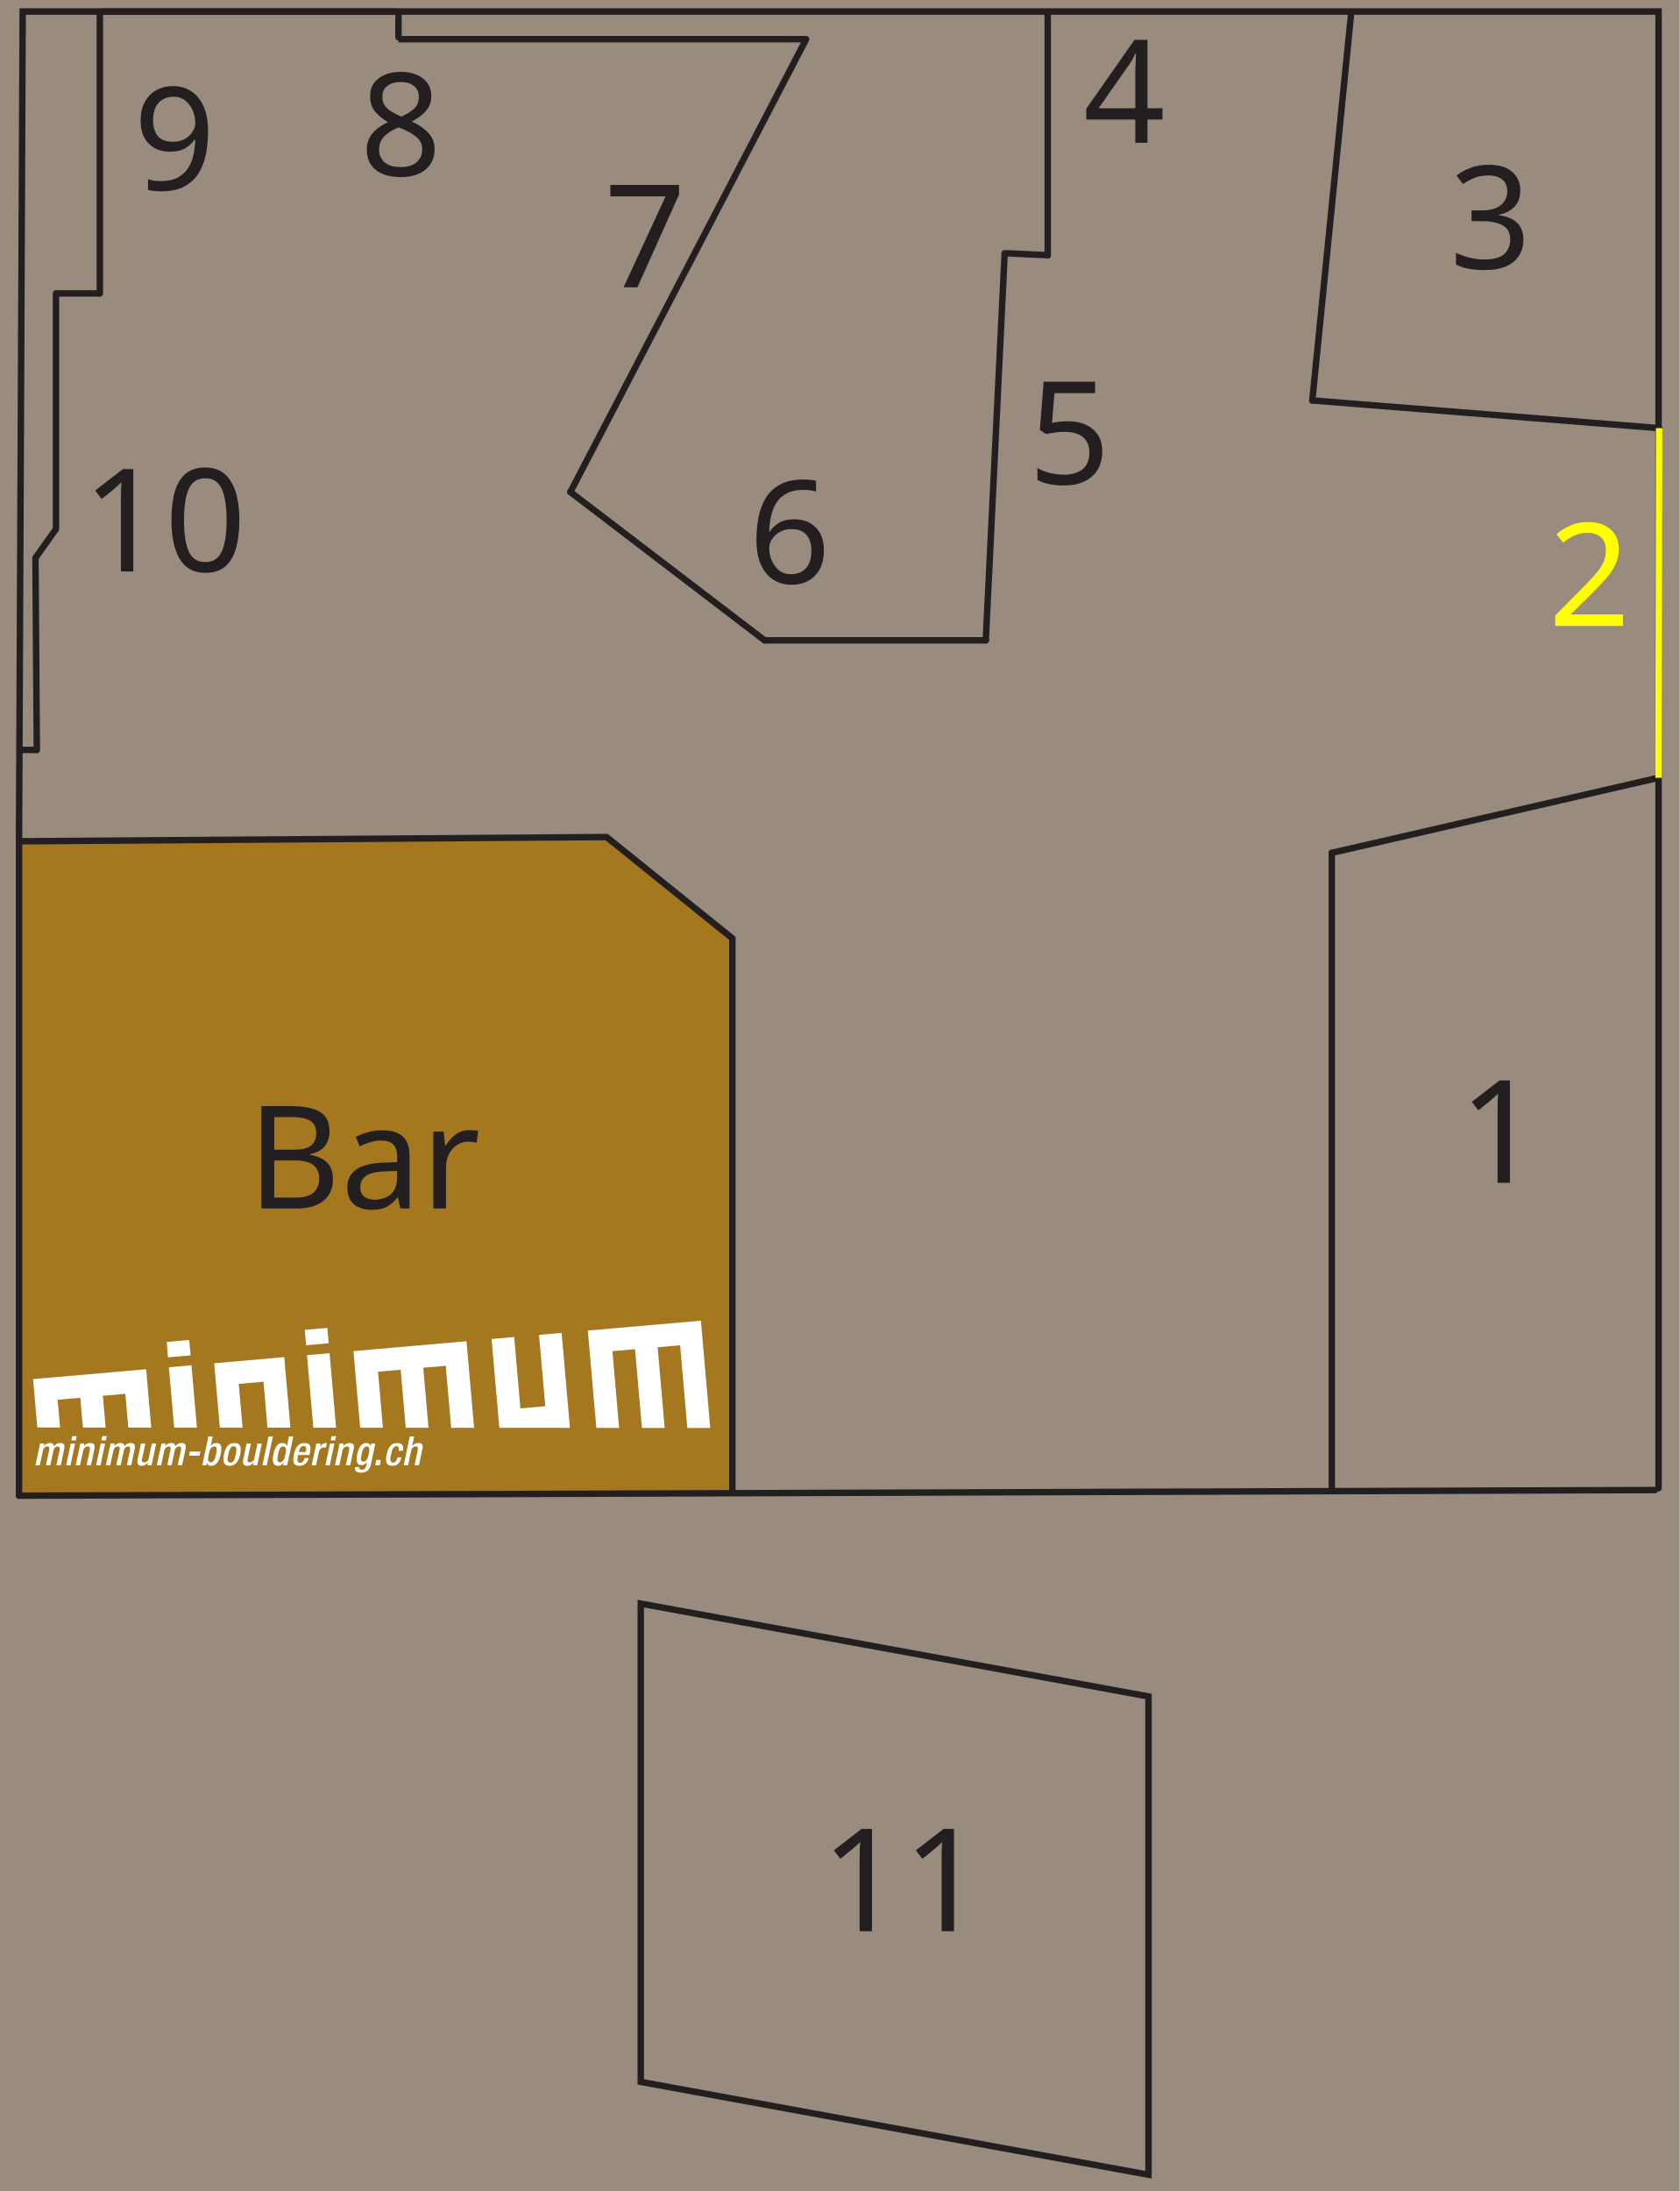
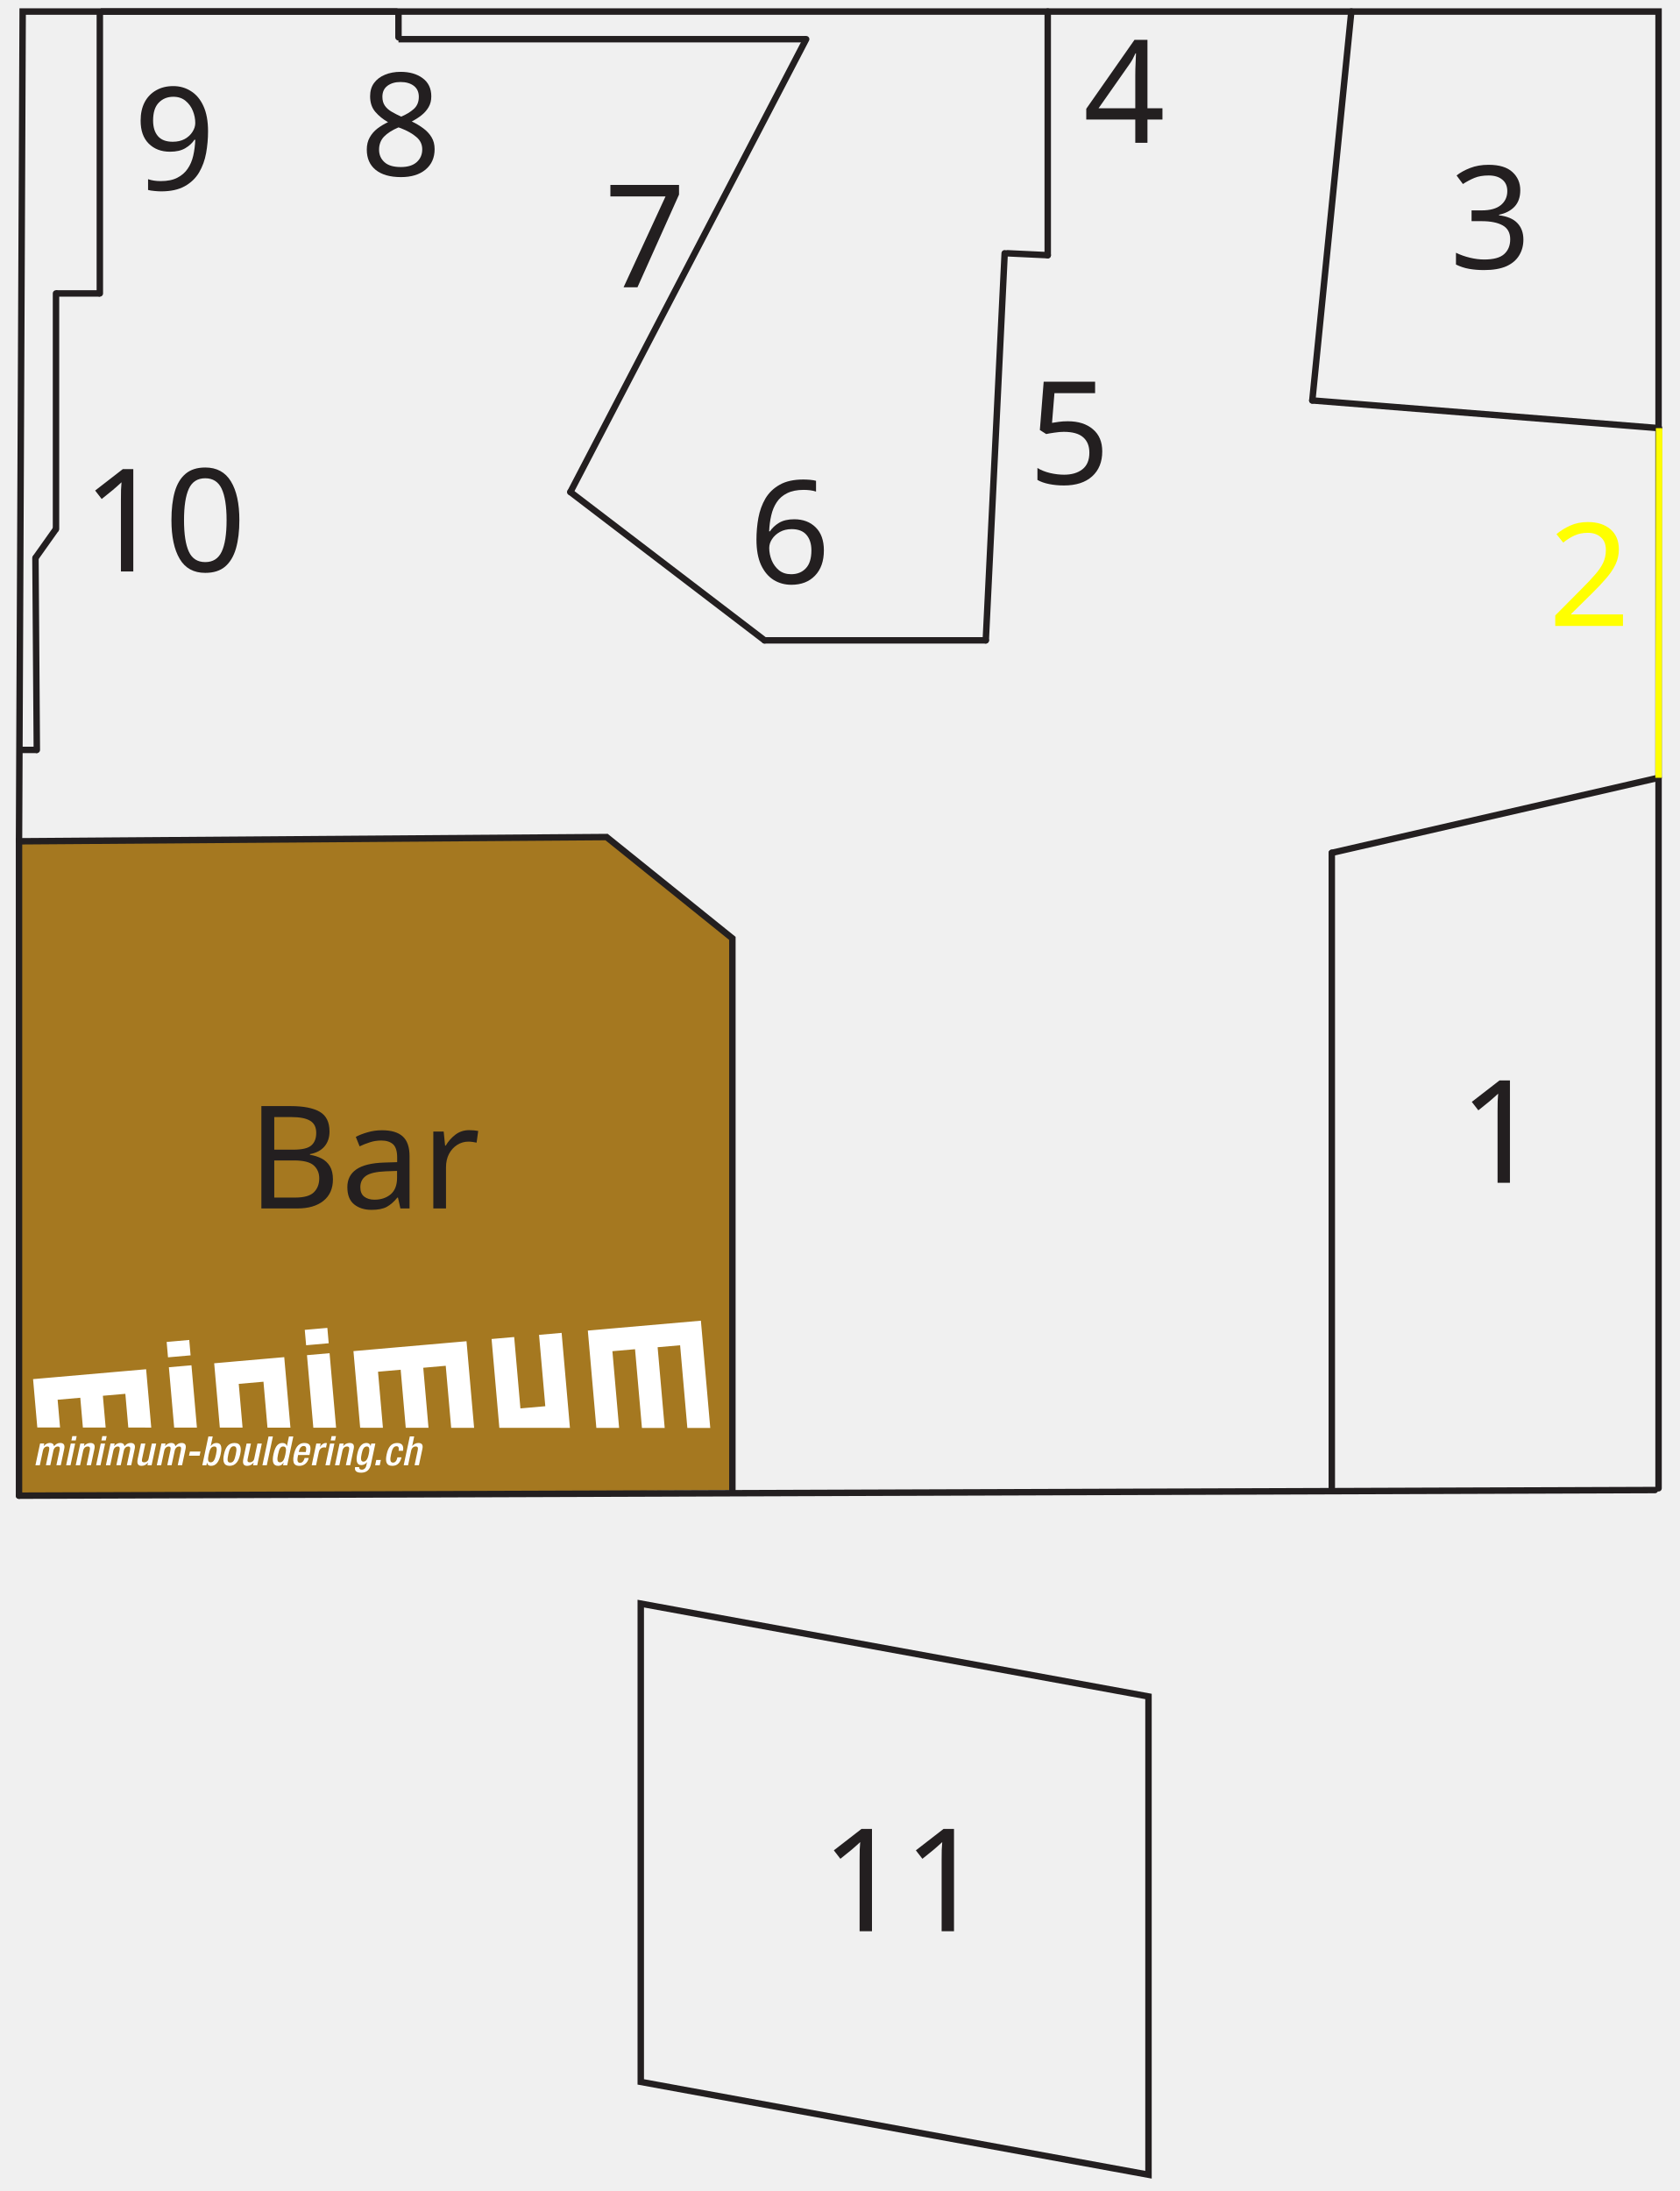
<svg xmlns="http://www.w3.org/2000/svg" xmlns:xlink="http://www.w3.org/1999/xlink" version="1.1" id="Layer_1" x="0px" y="0px" width="260.787px" height="340.158px" viewBox="0 0 260.787 340.158" enable-background="new 0 0 260.787 340.158" xml:space="preserve">
-   <rect fill="#998C7F" width="260.787" height="340.158" />
-   <polyline fill="#A57820" stroke="#231F20" stroke-linecap="round" points="2.952,232.207 2.952,130.612 94.177,129.955   113.708,145.686 113.708,231.334 " />
-   <path fill="none" stroke="#231F20" d="M2.952,114.91" />
-   <path fill="none" stroke="#231F20" d="M2.952,140.13" />
-   <line fill="none" stroke="#231F20" x1="3.016" y1="116.427" x2="5.791" y2="116.425" />
-   <line fill="none" stroke="#231F20" stroke-linecap="round" x1="5.717" y1="116.425" x2="5.504" y2="86.625" />
-   <line fill="none" stroke="#231F20" x1="5.504" y1="86.625" x2="8.695" y2="82.124" />
-   <line fill="none" stroke="#231F20" stroke-linecap="round" x1="8.695" y1="82.124" x2="8.695" y2="45.557" />
-   <line fill="none" stroke="#231F20" x1="8.695" y1="45.557" x2="15.501" y2="45.557" />
-   <line fill="none" stroke="#231F20" stroke-linecap="round" x1="15.501" y1="45.557" x2="15.501" y2="2.229" />
-   <line fill="none" stroke="#231F20" stroke-linecap="round" x1="61.866" y1="2.229" x2="61.866" y2="5.79" />
-   <line fill="none" stroke="#231F20" x1="61.866" y1="6.084" x2="125.163" y2="6.084" />
-   <line fill="none" stroke="#231F20" stroke-linecap="round" x1="125.163" y1="6.084" x2="88.557" y2="76.388" />
-   <line fill="none" stroke="#231F20" stroke-linecap="round" x1="88.557" y1="76.388" x2="118.703" y2="99.414" />
-   <line fill="none" stroke="#231F20" stroke-linecap="round" x1="118.703" y1="99.414" x2="153.048" y2="99.414" />
-   <line fill="none" stroke="#231F20" stroke-linecap="round" x1="153.048" y1="99.414" x2="155.983" y2="39.323" />
-   <line fill="none" stroke="#231F20" stroke-linecap="round" x1="156.413" y1="39.323" x2="162.669" y2="39.62" />
-   <line fill="none" stroke="#231F20" stroke-linecap="round" x1="162.669" y1="39.62" x2="162.669" y2="1.792" />
-   <line fill="none" stroke="#231F20" stroke-linecap="round" x1="209.804" y1="1.792" x2="203.745" y2="62.169" />
-   <line fill="none" stroke="#231F20" stroke-linecap="round" x1="203.745" y1="62.169" x2="257.588" y2="66.471" />
-   <line fill="none" stroke="#231F20" stroke-linecap="round" x1="206.772" y1="132.407" x2="206.772" y2="231.334" />
-   <line fill="none" stroke="#231F20" stroke-linecap="round" x1="206.772" y1="132.407" x2="257.504" y2="120.75" />
-   <g>
-     <line fill="none" stroke="#231F20" stroke-linecap="round" x1="2.952" y1="232.207" x2="256.938" y2="231.334" />
+   <defs id="defs139" />
+   <polyline fill="#A57820" stroke="#231F20" stroke-linecap="round" points="2.952,232.207 2.952,130.612 94.177,129.955   113.708,145.686 113.708,231.334 " id="polyline5" />
+   <path fill="none" stroke="#231F20" d="M2.952,114.91" id="path7" />
+   <path fill="none" stroke="#231F20" d="M2.952,140.13" id="path9" />
+   <line fill="none" stroke="#231F20" x1="3.016" y1="116.427" x2="5.791" y2="116.425" id="line11" />
+   <line fill="none" stroke="#231F20" stroke-linecap="round" x1="5.717" y1="116.425" x2="5.504" y2="86.625" id="line13" />
+   <line fill="none" stroke="#231F20" x1="5.504" y1="86.625" x2="8.695" y2="82.124" id="line15" />
+   <line fill="none" stroke="#231F20" stroke-linecap="round" x1="8.695" y1="82.124" x2="8.695" y2="45.557" id="line17" />
+   <line fill="none" stroke="#231F20" x1="8.695" y1="45.557" x2="15.501" y2="45.557" id="line19" />
+   <line fill="none" stroke="#231F20" stroke-linecap="round" x1="15.501" y1="45.557" x2="15.501" y2="2.229" id="line21" />
+   <line fill="none" stroke="#231F20" stroke-linecap="round" x1="61.866" y1="2.229" x2="61.866" y2="5.79" id="line23" />
+   <line fill="none" stroke="#231F20" x1="61.866" y1="6.084" x2="125.163" y2="6.084" id="line25" />
+   <line fill="none" stroke="#231F20" stroke-linecap="round" x1="125.163" y1="6.084" x2="88.557" y2="76.388" id="line27" />
+   <line fill="none" stroke="#231F20" stroke-linecap="round" x1="88.557" y1="76.388" x2="118.703" y2="99.414" id="line29" />
+   <line fill="none" stroke="#231F20" stroke-linecap="round" x1="118.703" y1="99.414" x2="153.048" y2="99.414" id="line31" />
+   <line fill="none" stroke="#231F20" stroke-linecap="round" x1="153.048" y1="99.414" x2="155.983" y2="39.323" id="line33" />
+   <line fill="none" stroke="#231F20" stroke-linecap="round" x1="156.413" y1="39.323" x2="162.669" y2="39.62" id="line35" />
+   <line fill="none" stroke="#231F20" stroke-linecap="round" x1="162.669" y1="39.62" x2="162.669" y2="1.792" id="line37" />
+   <line fill="none" stroke="#231F20" stroke-linecap="round" x1="209.804" y1="1.792" x2="203.745" y2="62.169" id="line39" />
+   <line fill="none" stroke="#231F20" stroke-linecap="round" x1="203.745" y1="62.169" x2="257.588" y2="66.471" id="line41" />
+   <line fill="none" stroke="#231F20" stroke-linecap="round" x1="206.772" y1="132.407" x2="206.772" y2="231.334" id="line43" />
+   <line fill="none" stroke="#231F20" stroke-linecap="round" x1="206.772" y1="132.407" x2="257.504" y2="120.75" id="line45" />
+   <g id="g47">
+     <line fill="none" stroke="#231F20" stroke-linecap="round" x1="2.952" y1="232.207" x2="256.938" y2="231.334" id="line49" />
  </g>
-   <g>
-     <g>
-       <text transform="matrix(1 0 0 1 226.5244 183.6323)" fill="#231F20" font-family="'MyriadPro-Regular'" font-size="22.265">1</text>
+   <g id="g51">
+     <g id="g53">
+       <text transform="matrix(1 0 0 1 226.5244 183.6323)" fill="#231F20" font-family="'MyriadPro-Regular'" font-size="22.265" id="text55">1</text>
    </g>
  </g>
-   <g>
-     <text transform="matrix(1 0 0 1 159.6641 75.1519)" fill="#231F20" font-family="'MyriadPro-Regular'" font-size="22.265">5</text>
+   <g id="g57">
+     <text transform="matrix(1 0 0 1 159.6641 75.1519)" fill="#231F20" font-family="'MyriadPro-Regular'" font-size="22.265" id="text59">5</text>
  </g>
-   <g>
-     <text transform="matrix(1 0 0 1 168.1826 22.1714)" fill="#231F20" font-family="'MyriadPro-Regular'" font-size="22.265">4</text>
+   <g id="g61">
+     <text transform="matrix(1 0 0 1 168.1826 22.1714)" fill="#231F20" font-family="'MyriadPro-Regular'" font-size="22.265" id="text63">4</text>
  </g>
-   <text transform="matrix(1 0 0 1 20.7227 29.4917)" fill="#231F20" font-family="'MyriadPro-Regular'" font-size="22.265">9</text>
-   <g>
-     <g>
-       <text transform="matrix(1 0 0 1 55.8535 27.2778)" fill="#231F20" font-family="'MyriadPro-Regular'" font-size="22.265">8</text>
+   <text transform="matrix(1 0 0 1 20.7227 29.4917)" fill="#231F20" font-family="'MyriadPro-Regular'" font-size="22.265" id="text65">9</text>
+   <g id="g67">
+     <g id="g69">
+       <text transform="matrix(1 0 0 1 55.8535 27.2778)" fill="#231F20" font-family="'MyriadPro-Regular'" font-size="22.265" id="text71">8</text>
    </g>
  </g>
-   <g>
-     <text transform="matrix(1 0 0 1 93.7842 44.6011)" fill="#231F20" font-family="'MyriadPro-Regular'" font-size="22.265">7</text>
+   <g id="g73">
+     <text transform="matrix(1 0 0 1 93.7842 44.6011)" fill="#231F20" font-family="'MyriadPro-Regular'" font-size="22.265" id="text75">7</text>
  </g>
-   <g>
-     <text transform="matrix(1 0 0 1 116.2266 90.5698)" fill="#231F20" font-family="'MyriadPro-Regular'" font-size="22.265">6</text>
+   <g id="g77">
+     <text transform="matrix(1 0 0 1 116.2266 90.5698)" fill="#231F20" font-family="'MyriadPro-Regular'" font-size="22.265" id="text79">6</text>
  </g>
-   <text transform="matrix(1 0 0 1 12.7891 88.7202)" fill="#231F20" font-family="'MyriadPro-Regular'" font-size="22.265">10</text>
-   <g>
-     <text transform="matrix(1 0 0 1 127.4761 299.8335)" fill="#231F20" font-family="'MyriadPro-Regular'" font-size="22.265">11</text>
+   <text transform="matrix(1 0 0 1 12.7891 88.7202)" fill="#231F20" font-family="'MyriadPro-Regular'" font-size="22.265" id="text81">10</text>
+   <g id="g83">
+     <text transform="matrix(1 0 0 1 127.4761 299.8335)" fill="#231F20" font-family="'MyriadPro-Regular'" font-size="22.265" id="text85">11</text>
  </g>
-   <polygon fill="none" stroke="#231F20" stroke-linecap="round" points="178.312,337.633 99.483,323.219 99.483,248.965   178.312,263.379 " />
-   <text transform="matrix(1 0 0 1 38.4248 187.6147)" fill="#231F20" font-family="'MyriadPro-Regular'" font-size="22.265">Bar</text>
-   <g>
-     <defs>
+   <polygon fill="none" stroke="#231F20" stroke-linecap="round" points="178.312,337.633 99.483,323.219 99.483,248.965   178.312,263.379 " id="polygon87" />
+   <text transform="matrix(1 0 0 1 38.4248 187.6147)" fill="#231F20" font-family="'MyriadPro-Regular'" font-size="22.265" id="text89">Bar</text>
+   <g id="g91">
+     <defs id="defs93">
      <rect id="SVGID_1_" x="5.135" y="205.042" width="105.138" height="23.598" />
    </defs>
    <clipPath id="SVGID_2_">
-       <use xlink:href="#SVGID_1_" overflow="visible" />
+       <use xlink:href="#SVGID_1_" overflow="visible" id="use97" />
    </clipPath>
-     <g clip-path="url(#SVGID_2_)">
-       <g>
-         <defs>
+     <g clip-path="url(#SVGID_2_)" id="g99">
+       <g id="g101">
+         <defs id="defs103">
          <rect id="SVGID_3_" x="-52.355" y="60.427" width="220.793" height="312.266" />
        </defs>
-         <defs>
+         <defs id="defs106">
          <rect id="SVGID_4_" x="-52.355" y="60.427" width="220.793" height="312.266" />
        </defs>
        <clipPath id="SVGID_5_">
-           <use xlink:href="#SVGID_3_" overflow="visible" />
+           <use xlink:href="#SVGID_3_" overflow="visible" id="use110" />
        </clipPath>
        <clipPath id="SVGID_6_" clip-path="url(#SVGID_5_)">
-           <use xlink:href="#SVGID_4_" overflow="visible" />
+           <use xlink:href="#SVGID_4_" overflow="visible" id="use113" />
        </clipPath>
-         <path clip-path="url(#SVGID_6_)" fill="#FFFFFF" d="M110.273,221.696l-1.34-15.357l-0.116-1.3l-14.046,1.229l-1.169,0.104     l-2.336,0.205c0,0,0.525,6.04,1.322,15.106l3.533,0.003l-1.041-11.91l3.516-0.307l1.069,12.221h3.534l-1.097-12.53l3.491-0.304     l1.123,12.837L110.273,221.696z M88.487,221.68l-0.126-1.454l-0.074-0.847l-1.09-12.447l-3.507,0.308l0.971,11.079l-2.414,0.212     l-1.197,0.105l-0.251,0.023l-0.968-11.083l-3.51,0.306l1.089,12.445l0.075,0.851l0.042,0.493L88.487,221.68z M73.607,221.671     l-1.178-13.443l-17.553,1.537c0,0,0.393,4.489,1.042,11.895l3.533,0.003l-0.761-8.698l3.517-0.31l0.788,9.008l3.533,0.006     l-0.813-9.32l3.488-0.309l0.845,9.632H73.607z M52.179,221.654l-1.011-11.568l-3.508,0.305l0.987,11.262L52.179,221.654z      M47.527,208.854l3.507-0.309l-0.209-2.387l-3.508,0.306L47.527,208.854z M45.091,221.65l-0.77-8.781l-0.076-0.848l-0.113-1.321     l-1.322,0.116l-1.494,0.13l-4.556,0.397l-1.168,0.106l-2.338,0.203l0.875,9.988l3.531,0.001l-0.593-6.79l3.837-0.336l0.623,7.128     L45.091,221.65z M30.572,221.639l-0.847-9.675l-3.505,0.304l0.82,9.369L30.572,221.639z M26.083,210.729l3.507-0.307l-0.21-2.391     l-3.505,0.31L26.083,210.729z M23.482,221.634l-0.681-7.763l-0.114-1.294l-14.048,1.229l-1.167,0.102l-2.337,0.204     c0,0,0.282,3.211,0.656,7.509l3.533,0.001l-0.376-4.308l3.517-0.309l0.403,4.62l3.536,0.002l-0.433-4.93l3.491-0.304l0.457,5.238     L23.482,221.634z" />
-         <path clip-path="url(#SVGID_6_)" fill="#FFFFFF" d="M5.502,227.488h0.679l0.481-2.266c0.092-0.439,0.403-0.658,0.671-0.658     c0.283,0,0.379,0.166,0.287,0.608l-0.492,2.312h0.68l0.482-2.263c0.09-0.44,0.402-0.658,0.678-0.658s0.371,0.166,0.279,0.607     l-0.492,2.312h0.678l0.544-2.565c0.14-0.65-0.154-0.895-0.631-0.895c-0.406,0-0.695,0.189-0.959,0.514     c-0.041-0.282-0.193-0.514-0.674-0.514c-0.32,0-0.68,0.183-0.91,0.482H6.783l0.086-0.395H6.222L5.502,227.488z M10.269,227.488     h0.677l0.719-3.374h-0.68L10.269,227.488z M11.084,223.637h0.677l0.143-0.676h-0.677L11.084,223.637z M11.755,227.488h0.677     l0.481-2.266c0.094-0.439,0.402-0.658,0.681-0.658c0.338,0,0.435,0.166,0.338,0.608l-0.488,2.312h0.676l0.542-2.547     c0.143-0.679-0.132-0.911-0.647-0.911c-0.374,0-0.733,0.181-0.967,0.481H13.03l0.083-0.396h-0.64L11.755,227.488z      M14.923,227.488h0.679l0.715-3.374h-0.675L14.923,227.488z M15.741,223.637h0.677l0.147-0.676h-0.679L15.741,223.637z      M16.441,227.488h0.677l0.48-2.266c0.095-0.439,0.403-0.658,0.673-0.658c0.281,0,0.377,0.166,0.287,0.608l-0.494,2.312h0.678     l0.481-2.263c0.095-0.44,0.402-0.658,0.681-0.658s0.373,0.166,0.279,0.607l-0.489,2.312h0.677l0.545-2.565     c0.14-0.65-0.155-0.895-0.63-0.895c-0.406,0-0.7,0.189-0.963,0.514c-0.039-0.282-0.189-0.514-0.674-0.514     c-0.32,0-0.677,0.183-0.91,0.482h-0.02l0.083-0.395h-0.639L16.441,227.488z M22.895,227.488h0.64l0.715-3.374h-0.676     l-0.501,2.357c-0.079,0.376-0.382,0.562-0.671,0.562c-0.288,0-0.432-0.123-0.35-0.497l0.513-2.422h-0.678l-0.5,2.357     c-0.187,0.87,0.104,1.103,0.604,1.103c0.374,0,0.733-0.183,0.967-0.484h0.02L22.895,227.488z M24.344,227.488h0.676l0.482-2.266     c0.092-0.439,0.403-0.658,0.672-0.658c0.279,0,0.378,0.166,0.283,0.608l-0.489,2.312h0.675l0.482-2.263     c0.092-0.44,0.402-0.658,0.678-0.658c0.278,0,0.372,0.166,0.28,0.607l-0.49,2.312h0.676l0.545-2.565     c0.14-0.65-0.154-0.895-0.628-0.895c-0.408,0-0.699,0.189-0.963,0.514c-0.041-0.282-0.192-0.514-0.674-0.514     c-0.321,0-0.681,0.183-0.913,0.482h-0.016l0.083-0.395h-0.638L24.344,227.488z M29.344,225.997h1.644l0.138-0.64h-1.642     L29.344,225.997z M31.407,227.488h0.639l0.086-0.415h0.012c0.039,0.217,0.15,0.501,0.631,0.501c0.789,0,1.245-0.657,1.49-1.819     c0.32-1.495-0.158-1.726-0.673-1.726c-0.364,0-0.676,0.181-0.866,0.482h-0.014l0.319-1.496h-0.677L31.407,227.488z      M32.392,225.839c0.173-0.809,0.365-1.273,0.884-1.273c0.392,0,0.463,0.314,0.268,1.225c-0.162,0.763-0.365,1.242-0.835,1.242     C32.248,227.033,32.241,226.561,32.392,225.839 M34.771,225.8c-0.225,1.047-0.059,1.773,0.877,1.773     c0.939,0,1.415-0.727,1.637-1.773c0.222-1.048,0.102-1.772-0.884-1.772C35.423,224.028,34.992,224.752,34.771,225.8      M35.448,225.8c0.159-0.748,0.358-1.271,0.847-1.271c0.494,0,0.471,0.523,0.311,1.271c-0.182,0.86-0.357,1.272-0.852,1.272     C35.266,227.073,35.266,226.661,35.448,225.8 M39.294,227.488h0.639l0.715-3.374h-0.677l-0.5,2.357     c-0.081,0.376-0.384,0.562-0.673,0.562c-0.286,0-0.433-0.123-0.352-0.497l0.517-2.422h-0.677l-0.502,2.357     c-0.183,0.87,0.105,1.103,0.607,1.103c0.374,0,0.733-0.183,0.965-0.484h0.02L39.294,227.488z M40.742,227.488h0.677l0.952-4.475     h-0.676L40.742,227.488z M43.95,227.488h0.639l0.952-4.475h-0.68l-0.317,1.497h-0.014c-0.062-0.302-0.299-0.482-0.664-0.482     c-0.511,0-1.087,0.231-1.407,1.727c-0.247,1.162-0.071,1.816,0.717,1.816c0.48,0,0.712-0.281,0.844-0.502h0.013L43.95,227.488z      M44.299,225.839c-0.155,0.722-0.361,1.193-0.824,1.193c-0.469,0-0.467-0.479-0.305-1.242c0.193-0.91,0.399-1.225,0.786-1.225     C44.476,224.566,44.471,225.031,44.299,225.839 M48.05,225.888l0.075-0.358c0.199-0.939,0.068-1.502-0.87-1.502     c-1.059,0-1.447,0.938-1.635,1.823c-0.331,1.559,0.316,1.723,0.869,1.723c0.734,0,1.283-0.471,1.44-1.216H47.29     c-0.042,0.199-0.215,0.752-0.7,0.752c-0.503,0-0.44-0.574-0.343-1.027l0.04-0.194H48.05L48.05,225.888z M46.385,225.424     l0.017-0.067c0.091-0.44,0.314-0.864,0.746-0.864c0.383,0,0.451,0.327,0.362,0.751l-0.039,0.182L46.385,225.424L46.385,225.424z      M48.392,227.488h0.677l0.428-2.021c0.133-0.625,0.533-0.762,0.839-0.762c0.116,0,0.227,0.024,0.276,0.038l0.146-0.689     c-0.042-0.013-0.083-0.024-0.158-0.024c-0.382,0-0.684,0.237-0.914,0.613h-0.011l0.113-0.527h-0.68L48.392,227.488z      M50.525,227.488h0.674l0.718-3.374h-0.678L50.525,227.488z M51.341,223.637h0.676l0.145-0.676h-0.678L51.341,223.637z      M52.008,227.488h0.678l0.482-2.266c0.091-0.439,0.402-0.658,0.677-0.658c0.342,0,0.436,0.166,0.342,0.608l-0.491,2.312h0.675     l0.541-2.547c0.145-0.679-0.129-0.911-0.642-0.911c-0.377,0-0.736,0.181-0.968,0.481h-0.021l0.083-0.396h-0.64L52.008,227.488z      M55.125,227.776c-0.058,0.276-0.072,0.863,0.932,0.863c0.908,0,1.366-0.493,1.538-1.314l0.681-3.211h-0.639l-0.09,0.415h-0.01     c-0.011-0.246-0.239-0.501-0.634-0.501c-0.958,0-1.285,0.995-1.44,1.734c-0.196,0.919-0.143,1.697,0.646,1.697     c0.328,0,0.678-0.17,0.864-0.462h0.011l-0.114,0.546c-0.083,0.386-0.355,0.632-0.706,0.632c-0.3,0-0.446-0.195-0.402-0.404     h-0.638V227.776z M56.154,225.693c0.132-0.624,0.322-1.129,0.811-1.129c0.471,0,0.409,0.608,0.292,1.161     c-0.113,0.532-0.312,1.197-0.836,1.197C55.92,226.922,56.035,226.27,56.154,225.693 M58.244,227.488h0.715l0.173-0.827h-0.713     L58.244,227.488z M61.703,226.257c-0.109,0.508-0.314,0.821-0.688,0.815c-0.489,0-0.462-0.527-0.305-1.272     c0.158-0.748,0.357-1.271,0.845-1.271c0.399-0.013,0.399,0.395,0.333,0.708h0.677c0.088-0.42,0.109-1.224-0.902-1.209     c-0.979,0-1.407,0.725-1.632,1.772c-0.223,1.047-0.101,1.773,0.877,1.773c0.833,0,1.217-0.51,1.432-1.316H61.703z      M62.675,227.488h0.679l0.482-2.266c0.09-0.439,0.401-0.658,0.679-0.658c0.339,0,0.435,0.166,0.34,0.608l-0.49,2.312h0.674     l0.542-2.547c0.145-0.679-0.132-0.911-0.644-0.911c-0.345,0-0.677,0.174-0.926,0.463l-0.014-0.014l0.312-1.466h-0.683     L62.675,227.488z" />
+         <path clip-path="url(#SVGID_6_)" fill="#FFFFFF" d="M110.273,221.696l-1.34-15.357l-0.116-1.3l-14.046,1.229l-1.169,0.104     l-2.336,0.205c0,0,0.525,6.04,1.322,15.106l3.533,0.003l-1.041-11.91l3.516-0.307l1.069,12.221h3.534l-1.097-12.53l3.491-0.304     l1.123,12.837L110.273,221.696z M88.487,221.68l-0.126-1.454l-0.074-0.847l-1.09-12.447l-3.507,0.308l0.971,11.079l-2.414,0.212     l-1.197,0.105l-0.251,0.023l-0.968-11.083l-3.51,0.306l1.089,12.445l0.075,0.851l0.042,0.493L88.487,221.68z M73.607,221.671     l-1.178-13.443l-17.553,1.537c0,0,0.393,4.489,1.042,11.895l3.533,0.003l-0.761-8.698l3.517-0.31l0.788,9.008l3.533,0.006     l-0.813-9.32l3.488-0.309l0.845,9.632H73.607z M52.179,221.654l-1.011-11.568l-3.508,0.305l0.987,11.262L52.179,221.654z      M47.527,208.854l3.507-0.309l-0.209-2.387l-3.508,0.306L47.527,208.854z M45.091,221.65l-0.77-8.781l-0.076-0.848l-0.113-1.321     l-1.322,0.116l-1.494,0.13l-4.556,0.397l-1.168,0.106l-2.338,0.203l0.875,9.988l3.531,0.001l-0.593-6.79l3.837-0.336l0.623,7.128     L45.091,221.65z M30.572,221.639l-0.847-9.675l-3.505,0.304l0.82,9.369L30.572,221.639z M26.083,210.729l3.507-0.307l-0.21-2.391     l-3.505,0.31L26.083,210.729z M23.482,221.634l-0.681-7.763l-0.114-1.294l-14.048,1.229l-1.167,0.102l-2.337,0.204     c0,0,0.282,3.211,0.656,7.509l3.533,0.001l-0.376-4.308l3.517-0.309l0.403,4.62l3.536,0.002l-0.433-4.93l3.491-0.304l0.457,5.238     L23.482,221.634z" id="path115" />
+         <path clip-path="url(#SVGID_6_)" fill="#FFFFFF" d="M5.502,227.488h0.679l0.481-2.266c0.092-0.439,0.403-0.658,0.671-0.658     c0.283,0,0.379,0.166,0.287,0.608l-0.492,2.312h0.68l0.482-2.263c0.09-0.44,0.402-0.658,0.678-0.658s0.371,0.166,0.279,0.607     l-0.492,2.312h0.678l0.544-2.565c0.14-0.65-0.154-0.895-0.631-0.895c-0.406,0-0.695,0.189-0.959,0.514     c-0.041-0.282-0.193-0.514-0.674-0.514c-0.32,0-0.68,0.183-0.91,0.482H6.783l0.086-0.395H6.222L5.502,227.488z M10.269,227.488     h0.677l0.719-3.374h-0.68L10.269,227.488z M11.084,223.637h0.677l0.143-0.676h-0.677L11.084,223.637z M11.755,227.488h0.677     l0.481-2.266c0.094-0.439,0.402-0.658,0.681-0.658c0.338,0,0.435,0.166,0.338,0.608l-0.488,2.312h0.676l0.542-2.547     c0.143-0.679-0.132-0.911-0.647-0.911c-0.374,0-0.733,0.181-0.967,0.481H13.03l0.083-0.396h-0.64L11.755,227.488z      M14.923,227.488h0.679l0.715-3.374h-0.675L14.923,227.488z M15.741,223.637h0.677l0.147-0.676h-0.679L15.741,223.637z      M16.441,227.488h0.677l0.48-2.266c0.095-0.439,0.403-0.658,0.673-0.658c0.281,0,0.377,0.166,0.287,0.608l-0.494,2.312h0.678     l0.481-2.263c0.095-0.44,0.402-0.658,0.681-0.658s0.373,0.166,0.279,0.607l-0.489,2.312h0.677l0.545-2.565     c0.14-0.65-0.155-0.895-0.63-0.895c-0.406,0-0.7,0.189-0.963,0.514c-0.039-0.282-0.189-0.514-0.674-0.514     c-0.32,0-0.677,0.183-0.91,0.482h-0.02l0.083-0.395h-0.639L16.441,227.488z M22.895,227.488h0.64l0.715-3.374h-0.676     l-0.501,2.357c-0.079,0.376-0.382,0.562-0.671,0.562c-0.288,0-0.432-0.123-0.35-0.497l0.513-2.422h-0.678l-0.5,2.357     c-0.187,0.87,0.104,1.103,0.604,1.103c0.374,0,0.733-0.183,0.967-0.484h0.02L22.895,227.488z M24.344,227.488h0.676l0.482-2.266     c0.092-0.439,0.403-0.658,0.672-0.658c0.279,0,0.378,0.166,0.283,0.608l-0.489,2.312h0.675l0.482-2.263     c0.092-0.44,0.402-0.658,0.678-0.658c0.278,0,0.372,0.166,0.28,0.607l-0.49,2.312h0.676l0.545-2.565     c0.14-0.65-0.154-0.895-0.628-0.895c-0.408,0-0.699,0.189-0.963,0.514c-0.041-0.282-0.192-0.514-0.674-0.514     c-0.321,0-0.681,0.183-0.913,0.482h-0.016l0.083-0.395h-0.638L24.344,227.488z M29.344,225.997h1.644l0.138-0.64h-1.642     L29.344,225.997z M31.407,227.488h0.639l0.086-0.415h0.012c0.039,0.217,0.15,0.501,0.631,0.501c0.789,0,1.245-0.657,1.49-1.819     c0.32-1.495-0.158-1.726-0.673-1.726c-0.364,0-0.676,0.181-0.866,0.482h-0.014l0.319-1.496h-0.677L31.407,227.488z      M32.392,225.839c0.173-0.809,0.365-1.273,0.884-1.273c0.392,0,0.463,0.314,0.268,1.225c-0.162,0.763-0.365,1.242-0.835,1.242     C32.248,227.033,32.241,226.561,32.392,225.839 M34.771,225.8c-0.225,1.047-0.059,1.773,0.877,1.773     c0.939,0,1.415-0.727,1.637-1.773c0.222-1.048,0.102-1.772-0.884-1.772C35.423,224.028,34.992,224.752,34.771,225.8      M35.448,225.8c0.159-0.748,0.358-1.271,0.847-1.271c0.494,0,0.471,0.523,0.311,1.271c-0.182,0.86-0.357,1.272-0.852,1.272     C35.266,227.073,35.266,226.661,35.448,225.8 M39.294,227.488h0.639l0.715-3.374h-0.677l-0.5,2.357     c-0.081,0.376-0.384,0.562-0.673,0.562c-0.286,0-0.433-0.123-0.352-0.497l0.517-2.422h-0.677l-0.502,2.357     c-0.183,0.87,0.105,1.103,0.607,1.103c0.374,0,0.733-0.183,0.965-0.484h0.02L39.294,227.488z M40.742,227.488h0.677l0.952-4.475     h-0.676L40.742,227.488z M43.95,227.488h0.639l0.952-4.475h-0.68l-0.317,1.497h-0.014c-0.062-0.302-0.299-0.482-0.664-0.482     c-0.511,0-1.087,0.231-1.407,1.727c-0.247,1.162-0.071,1.816,0.717,1.816c0.48,0,0.712-0.281,0.844-0.502h0.013L43.95,227.488z      M44.299,225.839c-0.155,0.722-0.361,1.193-0.824,1.193c-0.469,0-0.467-0.479-0.305-1.242c0.193-0.91,0.399-1.225,0.786-1.225     C44.476,224.566,44.471,225.031,44.299,225.839 M48.05,225.888l0.075-0.358c0.199-0.939,0.068-1.502-0.87-1.502     c-1.059,0-1.447,0.938-1.635,1.823c-0.331,1.559,0.316,1.723,0.869,1.723c0.734,0,1.283-0.471,1.44-1.216H47.29     c-0.042,0.199-0.215,0.752-0.7,0.752c-0.503,0-0.44-0.574-0.343-1.027l0.04-0.194H48.05L48.05,225.888z M46.385,225.424     l0.017-0.067c0.091-0.44,0.314-0.864,0.746-0.864c0.383,0,0.451,0.327,0.362,0.751l-0.039,0.182L46.385,225.424L46.385,225.424z      M48.392,227.488h0.677l0.428-2.021c0.133-0.625,0.533-0.762,0.839-0.762c0.116,0,0.227,0.024,0.276,0.038l0.146-0.689     c-0.042-0.013-0.083-0.024-0.158-0.024c-0.382,0-0.684,0.237-0.914,0.613h-0.011l0.113-0.527h-0.68L48.392,227.488z      M50.525,227.488h0.674l0.718-3.374h-0.678L50.525,227.488z M51.341,223.637h0.676l0.145-0.676h-0.678L51.341,223.637z      M52.008,227.488h0.678l0.482-2.266c0.091-0.439,0.402-0.658,0.677-0.658c0.342,0,0.436,0.166,0.342,0.608l-0.491,2.312h0.675     l0.541-2.547c0.145-0.679-0.129-0.911-0.642-0.911c-0.377,0-0.736,0.181-0.968,0.481h-0.021l0.083-0.396h-0.64L52.008,227.488z      M55.125,227.776c-0.058,0.276-0.072,0.863,0.932,0.863c0.908,0,1.366-0.493,1.538-1.314l0.681-3.211h-0.639l-0.09,0.415h-0.01     c-0.011-0.246-0.239-0.501-0.634-0.501c-0.958,0-1.285,0.995-1.44,1.734c-0.196,0.919-0.143,1.697,0.646,1.697     c0.328,0,0.678-0.17,0.864-0.462h0.011l-0.114,0.546c-0.083,0.386-0.355,0.632-0.706,0.632c-0.3,0-0.446-0.195-0.402-0.404     h-0.638V227.776z M56.154,225.693c0.132-0.624,0.322-1.129,0.811-1.129c0.471,0,0.409,0.608,0.292,1.161     c-0.113,0.532-0.312,1.197-0.836,1.197C55.92,226.922,56.035,226.27,56.154,225.693 M58.244,227.488h0.715l0.173-0.827h-0.713     L58.244,227.488z M61.703,226.257c-0.109,0.508-0.314,0.821-0.688,0.815c-0.489,0-0.462-0.527-0.305-1.272     c0.158-0.748,0.357-1.271,0.845-1.271c0.399-0.013,0.399,0.395,0.333,0.708h0.677c0.088-0.42,0.109-1.224-0.902-1.209     c-0.979,0-1.407,0.725-1.632,1.772c-0.223,1.047-0.101,1.773,0.877,1.773c0.833,0,1.217-0.51,1.432-1.316H61.703z      M62.675,227.488h0.679l0.482-2.266c0.09-0.439,0.401-0.658,0.679-0.658c0.339,0,0.435,0.166,0.34,0.608l-0.49,2.312h0.674     l0.542-2.547c0.145-0.679-0.132-0.911-0.644-0.911c-0.345,0-0.677,0.174-0.926,0.463l-0.014-0.014l0.312-1.466h-0.683     L62.675,227.488z" id="path117" />
      </g>
    </g>
  </g>
-   <g>
-     <text transform="matrix(1 0 0 1 225.0508 41.7104)" fill="#231F20" font-family="'MyriadPro-Regular'" font-size="22.265">3</text>
+   <g id="g119">
+     <text transform="matrix(1 0 0 1 225.0508 41.7104)" fill="#231F20" font-family="'MyriadPro-Regular'" font-size="22.265" id="text121">3</text>
  </g>
-   <g>
-     <text transform="matrix(1 0 0 1 240.4023 97.1743)" fill="#FFFF00" font-family="'MyriadPro-Regular'" font-size="22.265">2</text>
+   <g id="g123">
+     <text transform="matrix(1 0 0 1 240.4023 97.1743)" fill="#FFFF00" font-family="'MyriadPro-Regular'" font-size="22.265" id="text125">2</text>
  </g>
-   <g>
-     <polyline fill="none" stroke="#231F20" stroke-linecap="round" points="257.504,231.058 257.504,1.792 3.519,1.792 2.952,130.612     " />
-     <path fill="none" stroke="#231F20" d="M256.606,231.93" />
+   <g id="g127">
+     <polyline fill="none" stroke="#231F20" stroke-linecap="round" points="257.504,231.058 257.504,1.792 3.519,1.792 2.952,130.612     " id="polyline129" />
+     <path fill="none" stroke="#231F20" d="M256.606,231.93" id="path131" />
  </g>
-   <line fill="none" stroke="#231F20" x1="15.632" y1="1.792" x2="61.707" y2="1.792" />
-   <line fill="none" stroke="#FFFF00" stroke-miterlimit="10" x1="257.588" y1="66.471" x2="257.504" y2="120.75" />
+   <line fill="none" stroke="#231F20" x1="15.632" y1="1.792" x2="61.707" y2="1.792" id="line133" />
+   <line fill="none" stroke="#FFFF00" stroke-miterlimit="10" x1="257.588" y1="66.471" x2="257.504" y2="120.75" id="line135" />
</svg>
